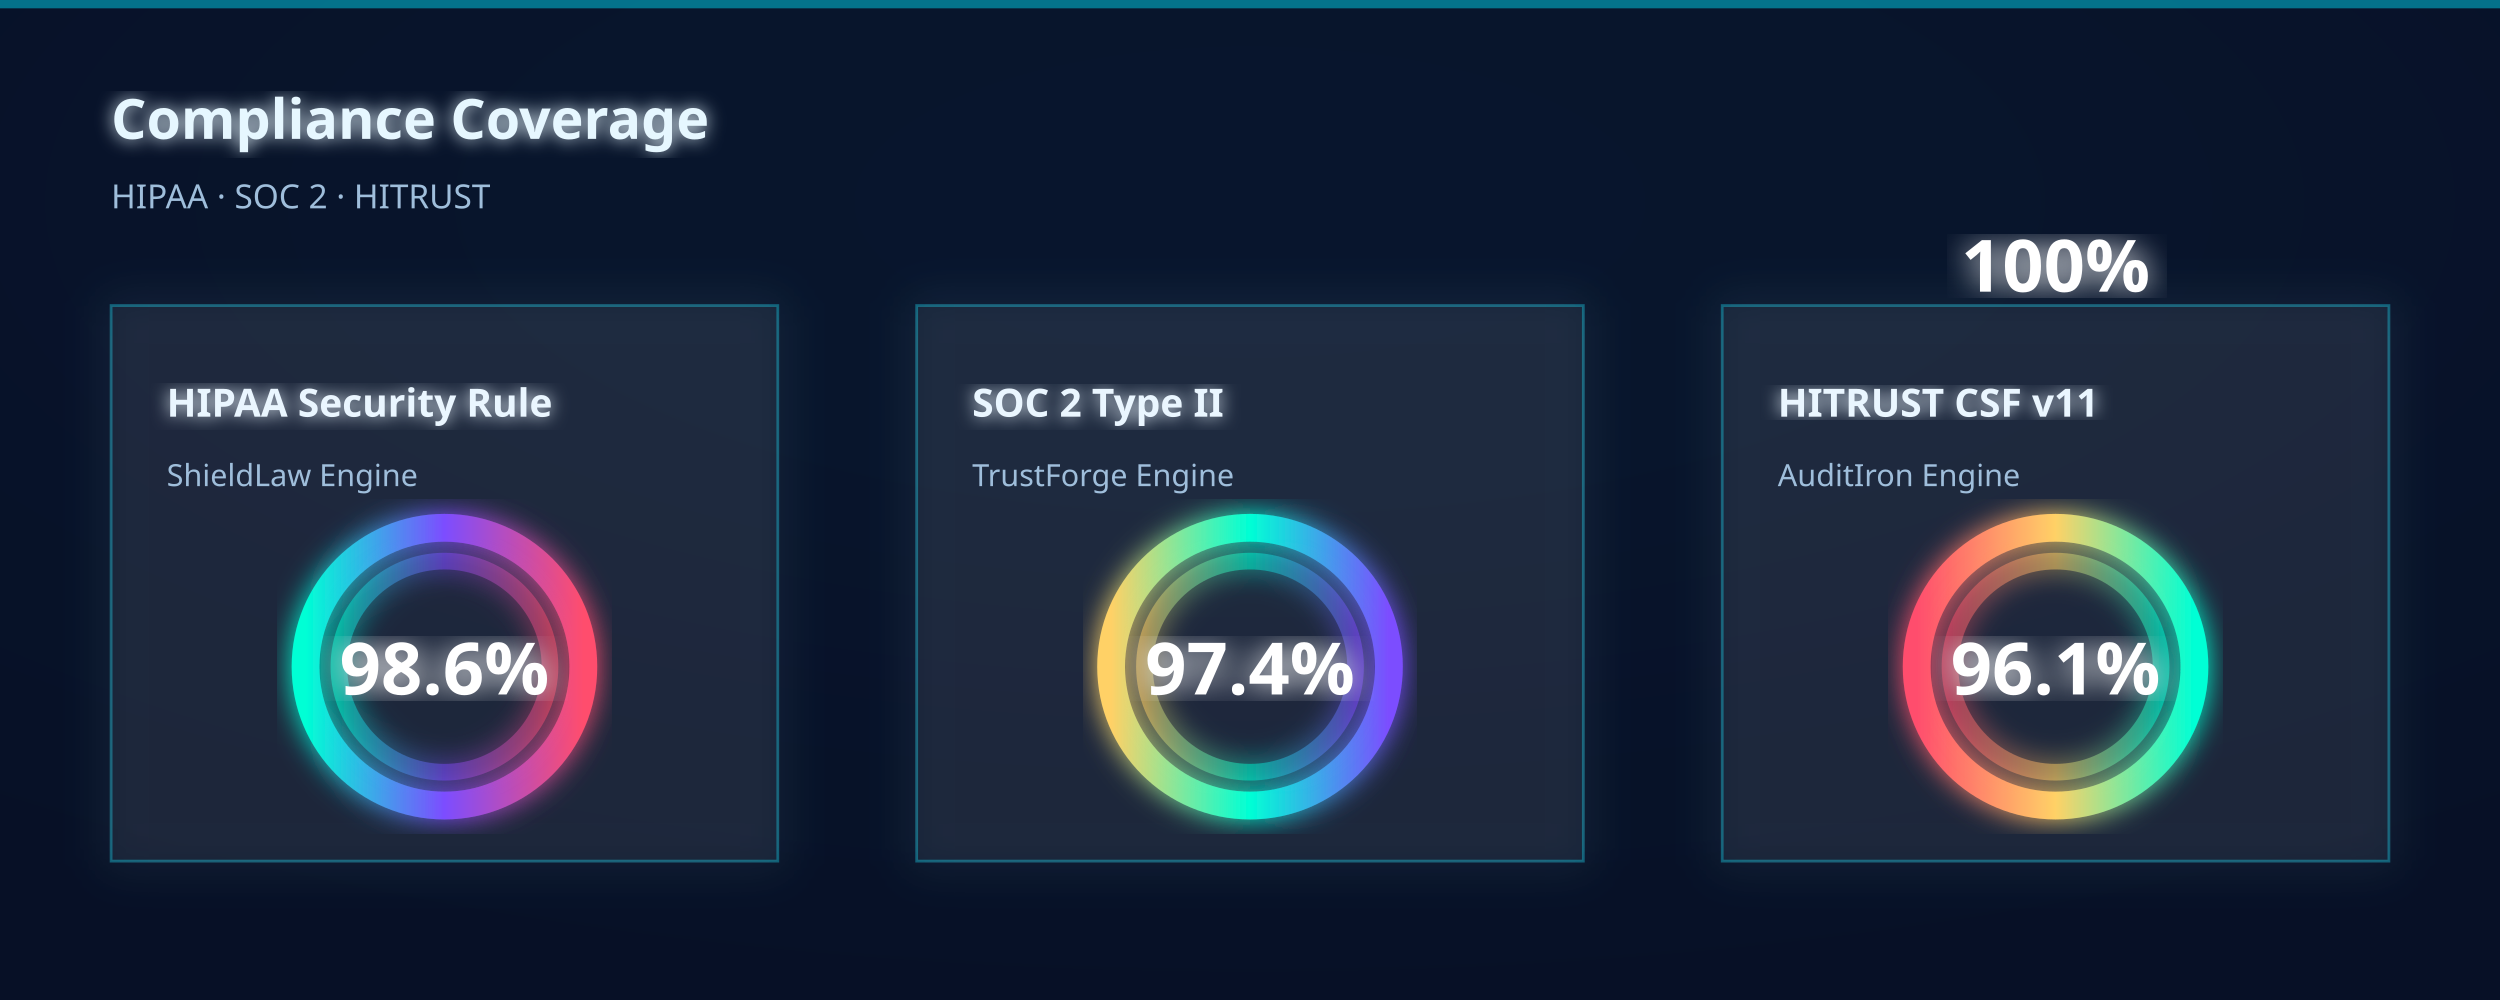
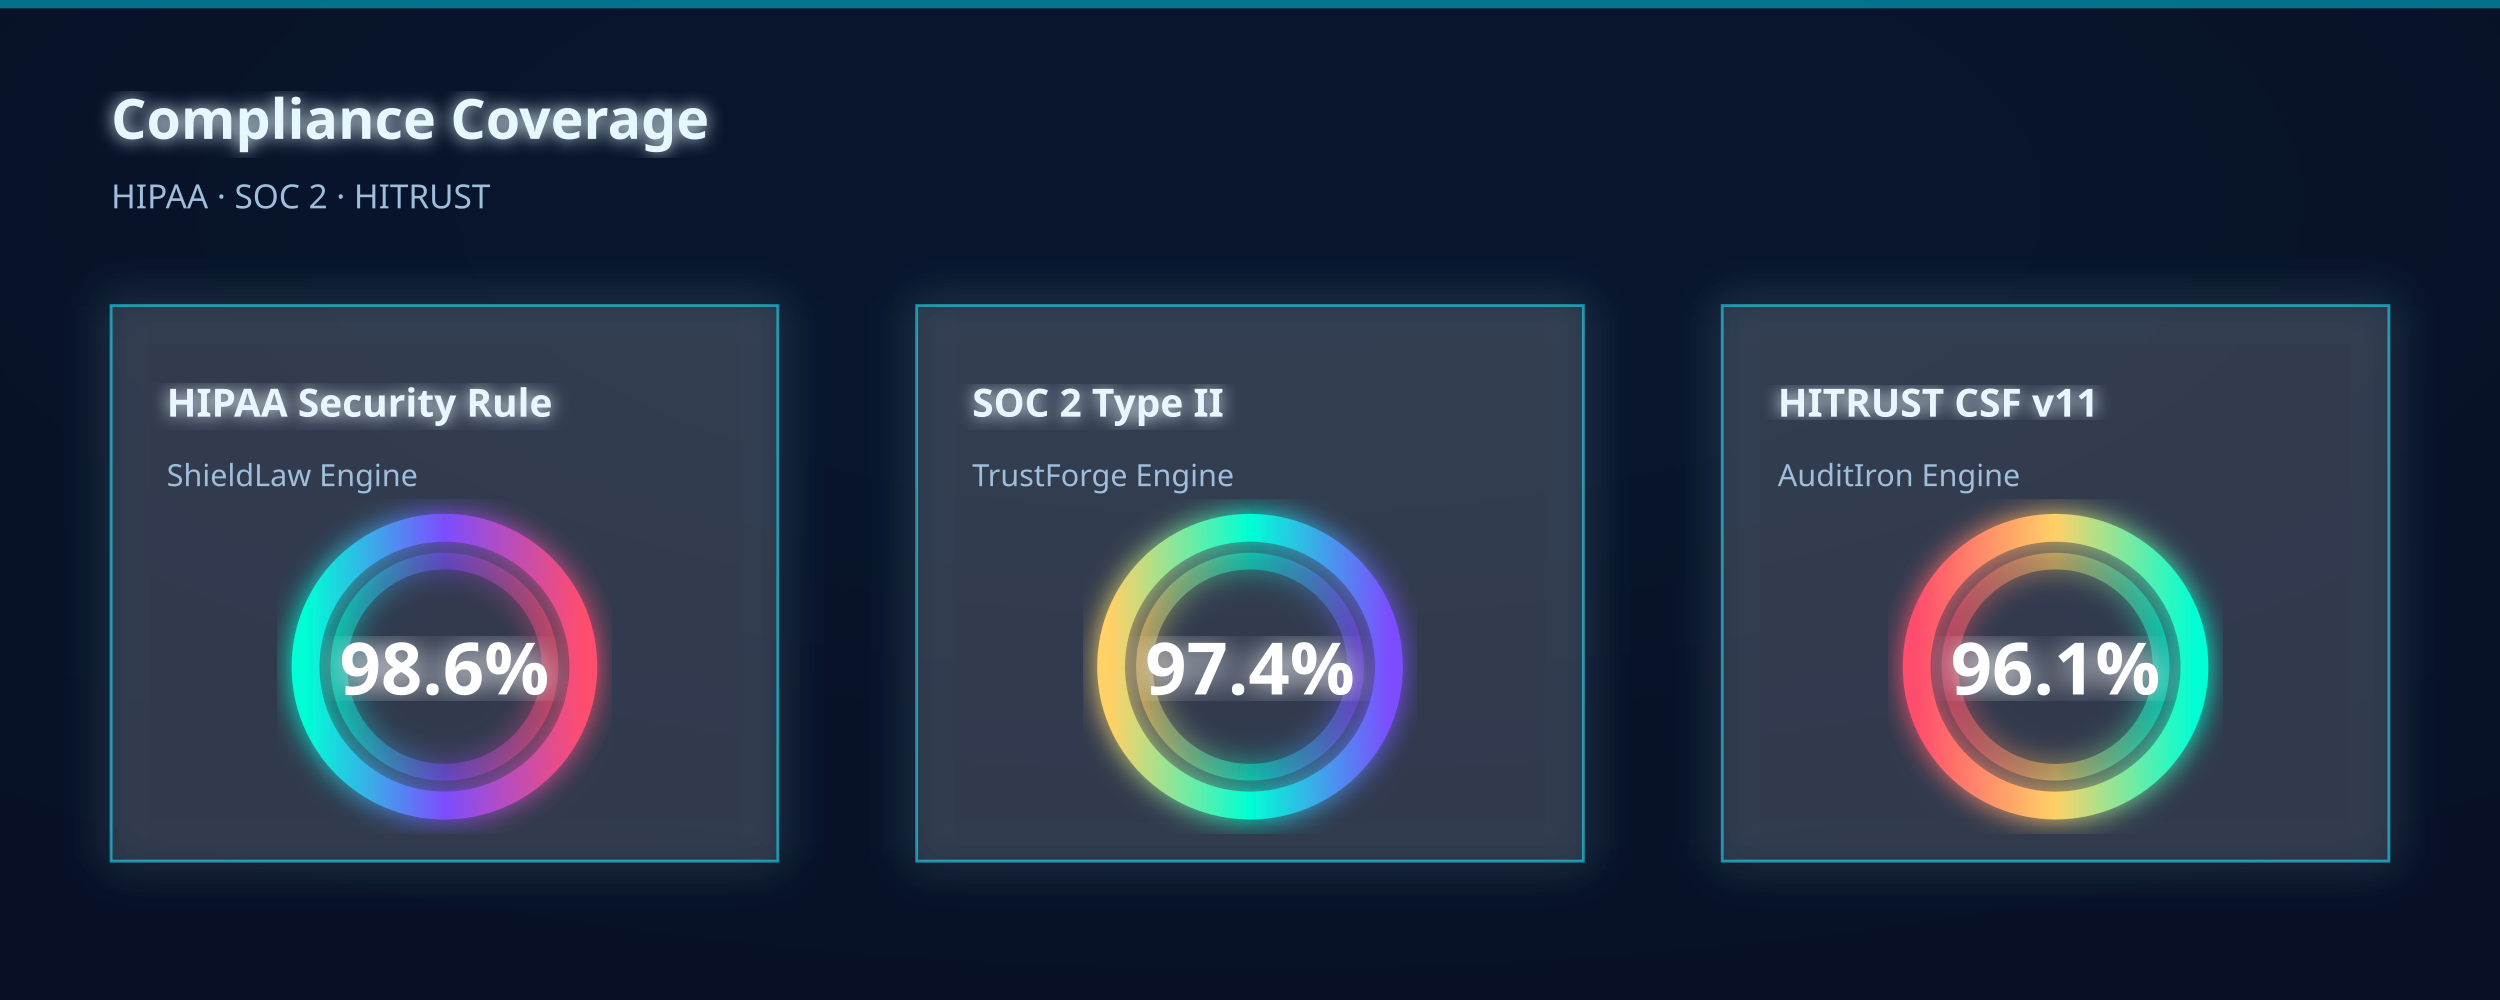
- <svg xmlns="http://www.w3.org/2000/svg" width="900" height="360" viewBox="0 0 900 360" role="img" aria-labelledby="title desc">
-   <text x="160" y="105" text-anchor="middle" class="percent">100%</text>
+ <svg xmlns="http://www.w3.org/2000/svg" width="900" height="360" viewBox="0 0 900 360" role="img" aria-labelledby="title desc">&gt;
+ 
  <defs>
    <style>
      svg { font-family: "Noto Sans", Arial, sans-serif; }

      .bg { fill: #071026; }
      .vignette { fill: url(#vign); opacity:0.4; }

      .header-title {
        fill:#E6F7FF;
        font-weight:700;
        font-size:20px;
        filter:url(#textGlow);
      }

      .header-sub { fill:#9FBEDB; font-size:12px; }

      .card {
        fill: rgba(255,255,255,0.05);
        stroke: rgba(0,229,255,0.35);
        stroke-width:1;
        filter: url(#cardGlow);
      }

      .framework {
        fill:#EAF6FF;
        font-size:14px;
        font-weight:600;
        filter:url(#textGlow);
      }

      .engine { fill:#9FBEDB; font-size:11px; }

      .percent {
        fill:#FFFFFF;
        font-size:26px;
        font-weight:800;
        filter:url(#strongGlow);
        animation: percentPulse 3s ease-in-out infinite;
      }

      .ring-bg {
        stroke: rgba(255,255,255,0.1);
        stroke-width:10;
        fill:none;
      }

      .ring {
        stroke-linecap:round;
        stroke-width:10;
        fill:none;
        filter:url(#ringGlow);
        animation: ringSweep 6s linear infinite;
        transform-origin: center;
      }

      .ring.inner {
        stroke-width:6;
        opacity:0.6;
        animation: ringSweepReverse 10s linear infinite;
      }

      .scanline {
        animation: scan 4s linear infinite;
      }

      @keyframes ringSweep {
        from { stroke-dashoffset:314; }
        to   { stroke-dashoffset:0; }
      }

      @keyframes ringSweepReverse {
        from { stroke-dashoffset:0; }
        to   { stroke-dashoffset:314; }
      }

      @keyframes percentPulse {
        0%,100% { opacity:0.9; }
        50% { opacity:1; }
      }

      @keyframes scan {
        0% { transform: translateY(0); opacity:0; }
        10% { opacity:0.25; }
        90% { opacity:0.25; }
        100% { transform: translateY(360px); opacity:0; }
      }
    </style>
    <radialGradient id="vign" cx="50%" cy="20%" r="80%">
      <stop offset="0%" stop-color="#0b2540" stop-opacity="0.7" />
      <stop offset="100%" stop-color="#071026" stop-opacity="1" />
    </radialGradient>
    <linearGradient id="grad1" x1="0%" x2="100%">
      <stop offset="0%" stop-color="#00FFD5" />
      <stop offset="50%" stop-color="#7C4DFF" />
      <stop offset="100%" stop-color="#FF4D6D" />
    </linearGradient>
    <linearGradient id="grad2" x1="0%" x2="100%">
      <stop offset="0%" stop-color="#FFD166" />
      <stop offset="50%" stop-color="#00FFD5" />
      <stop offset="100%" stop-color="#7C4DFF" />
    </linearGradient>
    <linearGradient id="grad3" x1="0%" x2="100%">
      <stop offset="0%" stop-color="#FF4D6D" />
      <stop offset="50%" stop-color="#FFD166" />
      <stop offset="100%" stop-color="#00FFD5" />
    </linearGradient>
    <filter id="ringGlow">
      <feGaussianBlur stdDeviation="5" result="blur" />
      <feMerge>
        <feMergeNode in="blur" />
        <feMergeNode in="SourceGraphic" />
      </feMerge>
    </filter>
    <filter id="textGlow">
      <feGaussianBlur stdDeviation="3" result="blur" />
      <feMerge>
        <feMergeNode in="blur" />
        <feMergeNode in="SourceGraphic" />
      </feMerge>
    </filter>
    <filter id="strongGlow">
      <feGaussianBlur stdDeviation="6" result="blur" />
      <feMerge>
        <feMergeNode in="blur" />
        <feMergeNode in="SourceGraphic" />
      </feMerge>
    </filter>
    <filter id="cardGlow">
      <feGaussianBlur stdDeviation="8" result="blur" />
      <feMerge>
        <feMergeNode in="blur" />
        <feMergeNode in="SourceGraphic" />
      </feMerge>
    </filter>
  </defs>
-   <text x="450" y="105" text-anchor="middle" class="percent">100%</text>
  <rect width="900" height="360" class="bg" />
  <rect width="900" height="360" class="vignette" />
  <rect class="scanline" x="0" y="0" width="900" height="3" fill="rgba(0,229,255,0.45)" />
  <text x="40" y="50" class="header-title">Compliance Coverage</text>
  <text x="40" y="75" class="header-sub">HIPAA · SOC 2 · HITRUST</text>
+   <rect x="40" y="110" width="240" height="200" class="card" />
  <rect x="40" y="110" width="240" height="200" class="card" />
  <text x="60" y="150" class="framework">HIPAA Security Rule</text>
  <text x="60" y="175" class="engine">ShieldLaw Engine</text>
  <circle cx="160" cy="240" r="50" class="ring-bg" />
  <circle cx="160" cy="240" r="50" class="ring" stroke="url(#grad1)" stroke-dasharray="314" />
  <circle cx="160" cy="240" r="38" class="ring inner" stroke="url(#grad1)" stroke-dasharray="239" />
  <text x="160" y="250" text-anchor="middle" class="percent">98.6%</text>
  <rect x="330" y="110" width="240" height="200" class="card" />
+   <rect x="330" y="110" width="240" height="200" class="card" />
  <text x="350" y="150" class="framework">SOC 2 Type II</text>
  <text x="350" y="175" class="engine">TrustForge Engine</text>
  <circle cx="450" cy="240" r="50" class="ring-bg" />
  <circle cx="450" cy="240" r="50" class="ring" stroke="url(#grad2)" stroke-dasharray="314" />
  <circle cx="450" cy="240" r="38" class="ring inner" stroke="url(#grad2)" stroke-dasharray="239" />
  <text x="450" y="250" text-anchor="middle" class="percent">97.4%</text>
  <rect x="620" y="110" width="240" height="200" class="card" />
+   <rect x="620" y="110" width="240" height="200" class="card" />
  <text x="640" y="150" class="framework">HITRUST CSF v11</text>
  <text x="640" y="175" class="engine">AuditIron Engine</text>
  <circle cx="740" cy="240" r="50" class="ring-bg" />
  <circle cx="740" cy="240" r="50" class="ring" stroke="url(#grad3)" stroke-dasharray="314" />
  <circle cx="740" cy="240" r="38" class="ring inner" stroke="url(#grad3)" stroke-dasharray="239" />
  <text x="740" y="250" text-anchor="middle" class="percent">96.1%</text>
-   <text x="740" y="105" text-anchor="middle" class="percent">100%</text>
</svg>
